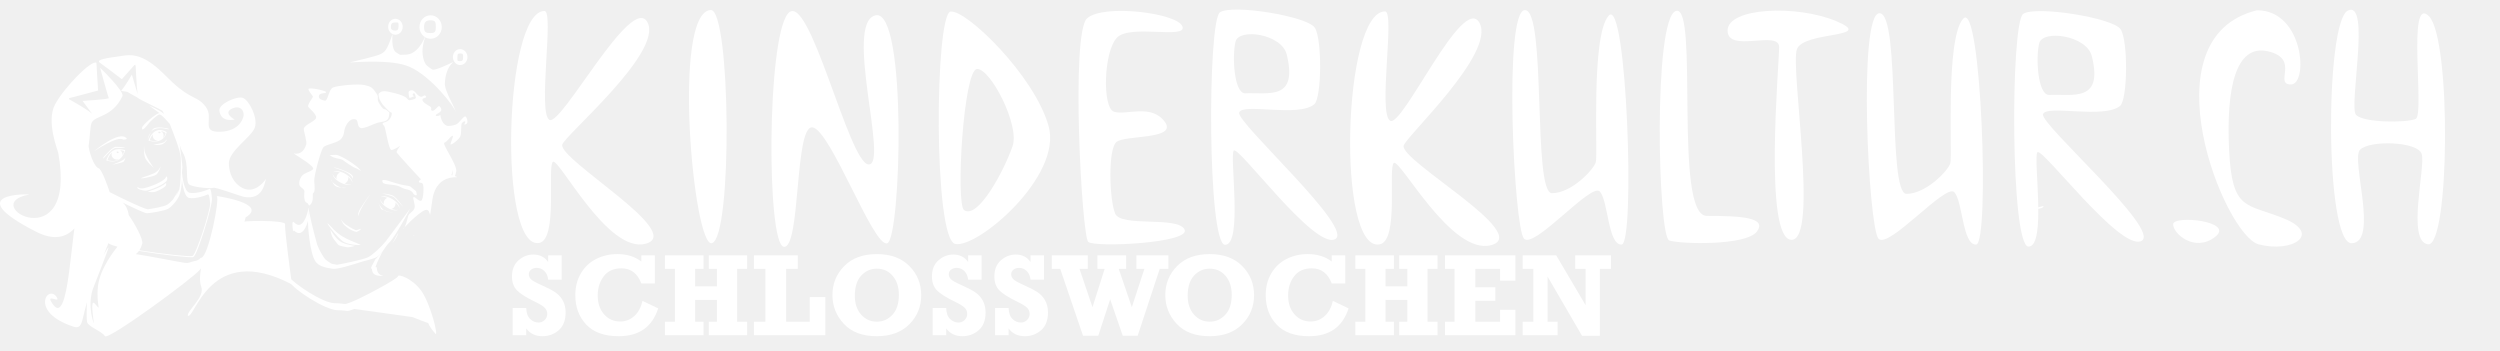
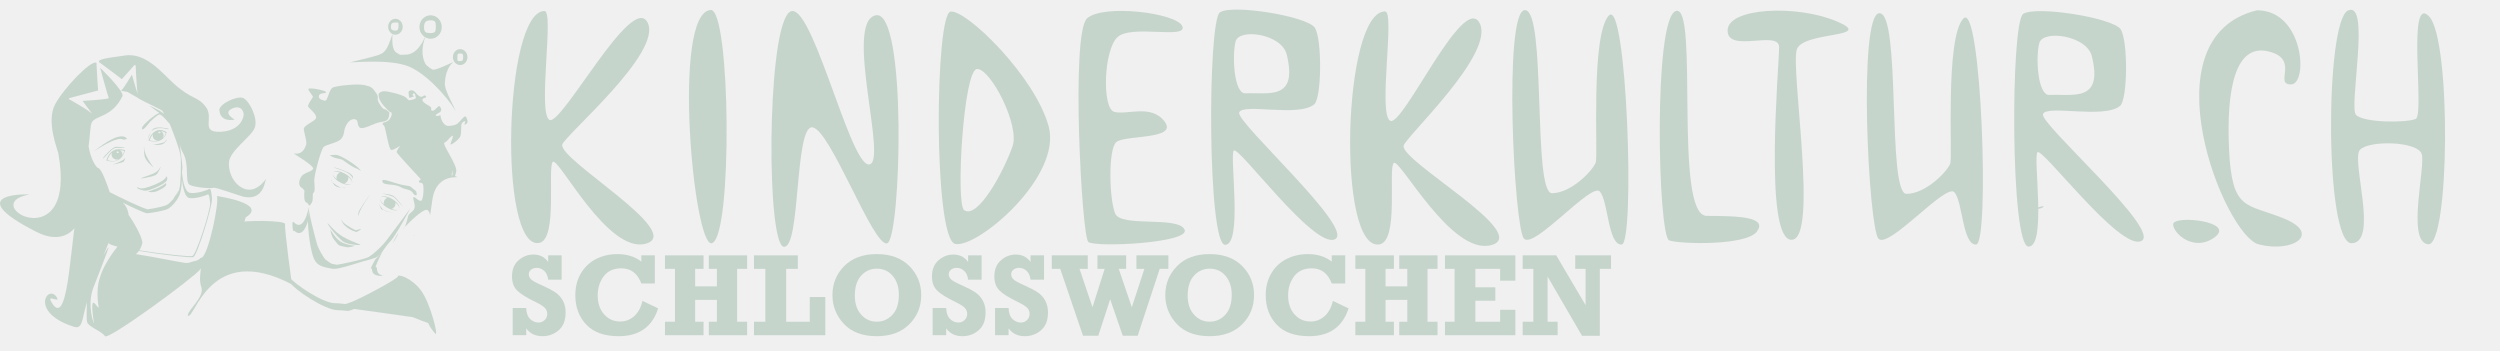
<svg xmlns="http://www.w3.org/2000/svg" id="Ebene_1" x="0px" y="0px" width="100%" viewBox="0 0 4251.971 595.281" xml:space="preserve">
-   <g fill="white">
+   <g fill="#c6d5cc">
    <rect fill="none" class="svg-header-bg" width="4251.971" height="595.281" />
    <path class="header-typeface" d="M496.497,483.741c0,0-13.132-95.12-11.582-102.388c1.55-7.27-74.83-6.636-80.114-2.666   c-4.992,3.75-65.008,68.492-70.764,81.441c16.066-19.496,0.863,7.324,8.326,27.894c6.222,17.129-23.55,39.411-23.025,48.791   C330.931,545.684,355.924,409.756,496.497,483.741z" />
    <path class="header-typeface" d="M230.833,108.246c-0.933-10.25,1.678,48.882,3.728,52.498   c-0.958-1.465-10.252-33.859-10.252-33.859s-11.493,19.881-18.327,27.649c-0.384,0.432,10.335,0.833,12.433,2.732   c1.374,1.23,15.474,8.363,17.768,10.342c-0.113-0.045-0.187-0.071-0.187-0.071s0.896,0.646,1.232,0.853   c3.322,2.101,36.819,18.194,38.428,19.644c1.491,1.349,4.328,7.058,2.186,4.909c-5.195-5.222-24.25-13.423-24.25-13.423   s8.284,5.825,17.5,12.72c-5.582,0.593-28.513,19.824-29.378,24.708c-1.969,11.11,13.236-9.565,13.236-9.565   s13.502-13.34,16.731-12.69c4.237,0.857,12.196,10.766,17.049,16.069c5.343,13.664,18.333,45.751,18.755,57.87   c0.438,12.318,0.238,44.823-2.571,52.899c-0.167,0.266-0.343,0.584-0.552,0.961c0.446-0.754,0.854-1.444,1.215-2.067   c-1.472,4.546-4.043,9.158-7.017,13.32c2.499-4.513,4.559-8.89,5.803-11.254c-2.594,4.444-6.471,10.966-10.051,16.653   c-3.665,4.219-7.396,7.519-10.082,9.073c-5.205,3.038-23.49,6.55-33.178,7.767c-11.05-2.658-44.844-19.271-64.484-29.205   c-4.208-12.613-13.609-39.399-19.281-40.868c-4.743-1.246-13.378-17.117-16.601-36.942c2.874-19.941,2.388-35.38,5.591-41.006   c6.773-11.949,34.667-8.388,52.189-44.734c2.306-8.902-38.18-48.013-38.18-48.013s13.309,49.355,14.879,51.74   c-4.375,2.407-44.731,4.661-44.731,4.661l17.705,23.92c-1.233-5.061-42.713-27.955-42.713-27.955l51.413-13.674   c0,0-2.96-44.099-2.796-47.213c-9.089-4.891-54.362,41.623-70.207,70.513c-15.88,28.959,4.482,78.5,5.279,82.942   c33.038,183.55-140.409,86.98-49.705,70.825c5.019-0.891-121.771-4.97,12.428,63.375c77.52,39.476,88.954-66.923,73.316-42.869   c-15.642,24.051-15.423,220.408-48.305,161.222c-6.989-12.578,16.309,3.729,9.785-6.986c-14.427-23.7-48.457,24.98,28.585,49.942   c19.875,6.437,11.175-22.138,33.54-70.597c2.907-16.622,26.183-72.729,26.017-72.218c-0.599,1.867,5.293,4.192,14.979,6.646   c-2.371,3.395-30.126,36.023-33.282,68.684c-3.159,32.661,7.459,43.134-4.672,28.706c-12.135-14.429,3.182,54.796-4.525,25.7   c-7.708-29.104-0.003-49.896,2.011-54.519c2.015-4.632,26.048-67.062,25.461-67.06c-4.528-0.029-32.446,65.354-34.53,70.156   c-2.081,4.803-4.063,48.558-2.074,56.637c2,8.072,25.468,15.689,30.266,23.915c4.792,8.225,152.707-100.436,162.19-113.657   c7.982-11.134,88.603-77.779,85.551-75.566c-10.703-6.577-12.45,1.541-8.377-12.719c39.546-24.016-49.201-36.384-49.201-36.384   c5.818,4.171-14.017,102.491-26.11,105.036c-0.545,0.114-1.033,0.231-1.519,0.35c-1.251,1.712-2.432,2.77-3.538,3   c-0.293,0.06-0.544,0.125-0.824,0.178c-0.682,0.63-1.346,1.036-1.977,1.171c-13.047,2.759-12.557,4.87-19.925,3.979   c-7.394-0.871-66.498-12.583-80.584-14.393c-0.948-0.119-1.992-0.29-3.082-0.481c2.064-1.579,3.818-3.45,5.264-5.475   c39.768,6.652,88.671,12.188,92.585,10.436c6.758-3.004,32.603-86.832,31.672-99.279c-0.925-12.454-2.389-18.067-4.703-16.456   c-2.325,1.606-22.383,8.812-33.354,6.413c-9.402-2.064-12.355-27.228-13.004-34.339c0.41-4.675,0.741-8.398,0.804-9.153   c0.216-2.351-4.345-36.578-4.345-36.578s-0.477-1.683-1.263-4.326l0.174,0.104c1.575,5.891,3.573,11.503,6.246,16.229   c11.713,20.748,2.726,50.151,11.674,54.675c8.952,4.521,36.509,6.586,40.118,4.969c3.604-1.607,46.65,14.384,51.809,15.355   c34.213,6.436,35.476-26.377,37.94-30.842c1.228-2.204-18.638,31.684-44.729,13.047c-15.838-11.312-18.641-29.736-18.641-39.142   c0-21.435,38.314-44.563,44.115-60.886c5.783-16.324-9.588-46.096-19.885-50.325c-10.282-4.232-41.477,10.228-40.387,21.126   c2.174,21.743,26.093,15.53,26.093,15.53s-22.055-11.495-3.102-19.258c11.568-4.742,18.327,2.483,18.327,11.182   c0,3.963-5.255,27.633-39.763,28.892c-34.525,1.261-10.124-23.073-24.541-42.249c-14.417-19.18-23.3-11.183-55.917-41.007   c-19.063-17.429-45.875-51.357-81.078-46.596c-35.212,4.768-47.373,6.947-44.422,11.498c3.689,2.385,38.522,28.884,38.522,28.884    M321.711,336.698c10.28,2.137,29.118-4.438,31.312-5.88c2.184-1.459,3.531,3.613,4.369,14.843   c0.836,11.247-23.634,87.007-29.987,89.729c-3.792,1.643-52.52-3.575-90.399-9.748c2.508-3.834,4.06-8.005,4.926-11.296   c1.881-7.144-11.88-32.768-23.241-48.863c0.047-0.408,0.07-0.793,0.024-1.106c-0.791-6.659-4.691-15.728-10.326-20   c9.772,5.022,37.377,18.386,41.61,18.312c5.569-0.088,29.805-4.153,35.787-7.5c5.973-3.354,17.505-15.512,20.576-26.719   c3.071-11.199,3.096-24.441,3.096-24.441S311.43,334.555,321.711,336.698z M308.32,306.672c0.253-2.936,0.543-6.148,0.81-9.212   C308.986,300.016,308.745,303.204,308.32,306.672z M176.356,321.958l-1.938-0.961l-0.223-0.39   c-0.005-0.017-0.013-0.026-0.015-0.047c0.063,0.03,0.109,0.059,0.172,0.1l0.057,0.175L176.356,321.958z" />
    <path class="header-typeface" d="M578.58,310.251c8.493,4.606,16.939,5.28,19.643,1.791   c-1.712,2.071-6.525,1.976-12.284,0.006c2.694-0.979,4.96-3.038,5.94-5.969c0.61-1.745,0.63-3.547,0.26-5.255   c4.996,3.975,7.728,8.191,6.493,10.72c0.021-0.012,0.042-0.038,0.052-0.062c2.142-4.182-3.381-11.494-12.33-16.35   c-8.954-4.862-17.96-5.411-20.111-1.227c0,0.017,0,0.04-0.021,0.052c1.338-2.434,6.209-2.499,12.138-0.559   c-2.559,1.013-4.681,3.013-5.625,5.819c-0.613,1.816-0.618,3.679-0.193,5.433c-4.466-3.601-7.062-7.376-6.516-9.902   C564.883,299.008,570.175,305.689,578.58,310.251z" />
    <path class="header-typeface" d="M159.652,257.502c0,0,39.988-27.353,49.942-20.049c0,0,6.288,0.067,6.09-1.761   C203.768,220.005,159.652,257.502,159.652,257.502z" />
    <path class="header-typeface" d="M283.419,224.776c0,0-9.239-6.703-18.307-2.168c-0.161,0.074-0.312,0.159-0.469,0.243   c-8.896,4.811-12.089,16.279-12.089,16.279s11.283,4.008,20.34-0.494c0.197-0.092,0.38-0.191,0.564-0.287   C282.314,233.597,283.419,224.776,283.419,224.776z M270.614,223.771c0.169-0.011,0.331,0.018,0.485,0.074   c0.087,0.03,0.166,0.091,0.249,0.14c0.043,0.031,0.096,0.054,0.136,0.093c0.113,0.087,0.202,0.192,0.282,0.312   c0.002,0.01,0.009,0.015,0.015,0.022c0.086,0.136,0.149,0.282,0.197,0.444c0.089-0.271,0.251-0.499,0.518-0.521   c0.345-0.017,0.663,0.322,0.686,0.755c0.036,0.448-0.25,0.826-0.578,0.858c-0.271,0.015-0.461-0.188-0.584-0.447l0,0   c-0.026,0.166-0.068,0.321-0.136,0.466c-0.008,0.009-0.013,0.017-0.016,0.028c-0.065,0.128-0.139,0.25-0.231,0.349   c-0.042,0.047-0.085,0.08-0.133,0.115c-0.071,0.06-0.141,0.13-0.227,0.172c-0.141,0.074-0.3,0.133-0.469,0.144   c-0.743,0.051-1.391-0.576-1.459-1.398C269.301,224.541,269.872,223.83,270.614,223.771z M276.763,235.307   c1.019-1.555,1.582-3.395,1.456-5.369c-0.203-3.179-2.133-5.823-4.834-7.208c4.778,0.642,8.363,3.418,8.363,3.418   S281.227,231.171,276.763,235.307z M254.56,238.602c0,0,1.583-5.66,5.658-10.312c-0.277,0.949-0.428,1.945-0.358,2.979   c0.304,4.656,4.237,8.164,8.989,8.213C261.744,241.139,254.56,238.602,254.56,238.602z" />
    <path class="header-typeface" d="M198.938,254.031c-0.185,0-0.359-0.028-0.546-0.013c-1.544,0.116-2.946,0.604-4.176,1.321   c-0.502,0.21-1.003,0.442-1.486,0.708c-8.881,4.821-11.928,16.854-11.928,16.854s11.357,4.217,20.23-0.605   c1.82-0.99,3.379-2.291,4.737-3.719c0.151-0.156,0.297-0.314,0.432-0.479c4.925-5.49,6.75-12.661,6.75-12.661   S206.138,252.919,198.938,254.031z M201.743,259.612c-0.262,0.023-0.455-0.165-0.579-0.411c-0.097,0.655-0.582,1.179-1.223,1.225   c-0.745,0.055-1.393-0.545-1.455-1.355c-0.059-0.797,0.494-1.5,1.242-1.559c0.641-0.046,1.193,0.409,1.387,1.044   c0.088-0.264,0.249-0.482,0.511-0.504c0.375-0.027,0.668,0.302,0.702,0.733C202.356,259.22,202.113,259.583,201.743,259.612z    M198.052,258.404c-0.057,0.222-0.232,0.376-0.401,0.349c-0.146-0.029-0.229-0.248-0.18-0.476c0.057-0.22,0.219-0.389,0.384-0.356   C198.017,257.956,198.087,258.175,198.052,258.404z M200.702,271.803c-7.887,4.291-17.939,0.564-17.939,0.564   s2.045-8.047,7.753-12.966c-0.552,1.231-0.85,2.572-0.744,3.985c0.359,4.801,4.782,8.383,9.915,8   c0.93-0.07,1.806-0.305,2.636-0.615C201.808,271.144,201.271,271.496,200.702,271.803z M204.106,255.422   c4.103,0.283,7.205,1.423,7.205,1.423s-0.928,3.596-3.24,7.448c0.153-0.738,0.248-1.498,0.186-2.283   C208.055,259.208,206.42,256.839,204.106,255.422z" />
    <path class="header-typeface" d="M246.359,267.101c2.322,7.694,15.129,18.179,15.129,18.179s-15.659-20.168-16.197-32.557   C244.751,240.348,244.032,259.398,246.359,267.101z" />
    <path class="header-typeface" d="M265.682,297.136c4.618-3.564,10.605-19.845,5.966-11.18   c-4.628,8.677-15.729,11.19-28.642,15.728C230.094,306.225,261.054,300.698,265.682,297.136z" />
    <path class="header-typeface" d="M233.757,318.652c-2.389,2.181,8.926,5.951,14.662,5.66   c5.765-0.285,33.055-10.941,35.567-17.979c1.456-4.062-0.407-8.564-1.971-4.633c-2.671,6.703-26.088,16.049-36.438,18.242   C235.216,322.131,235.204,317.325,233.757,318.652z" />
    <path class="header-typeface" d="M291.166,298.225c-0.096-0.015-0.134-0.037-0.207-0.049   c0.065,0.139,0.12,0.312,0.165,0.521C291.307,298.447,291.388,298.275,291.166,298.225z" />
    <path class="header-typeface" d="M281.844,311.582c-8.144,7.752-29.723,14.119-30.254,14.134   c-0.512,0.021,7.219,2.916,15.328-0.547c6.053-2.571,12.329-6.246,14.103-8.257C283.853,313.934,282.548,310.912,281.844,311.582z" />
    <path class="header-typeface" d="M212.211,269.37c-2.118,4.203-21.572,10.877-21.572,10.877s18.313-3.555,19.883-5.476   C212.09,272.869,214.323,265.177,212.211,269.37z" />
    <path class="header-typeface" d="M276.708,245.023c5.424-2.373,11.411-13.438,3.175-3.747   c-1.812,2.135-19.248,4.896-19.248,4.896S270.534,247.706,276.708,245.023z" />
    <path class="header-typeface" d="M176.073,267.342c-4.482,9.991,12.637-16.091,21.493-15.889   c30.477,0.699,6.074-2.051-0.485-1.752C190.518,249.999,176.073,267.342,176.073,267.342z" />
    <path class="header-typeface" d="M286.899,219.229c-3.001-1.73-20.418-4.211-25.729-0.536   c-1.47,1.023-2.896,2.918-4.19,5.108c3.889-4.091,10.313-6.861,21.012-5.486C283.247,219.559,289.174,220.538,286.899,219.229z" />
    <path class="header-typeface" d="M256.743,224.918c-3.729,3.914-5.022,9.095-5.56,12.805   C251.183,237.723,253.533,230.346,256.743,224.918z" />
    <path class="header-typeface" d="M658.671,353.256c8.315,4.942,16.731,5.948,19.541,2.559   c-1.773,2.009-6.586,1.717-12.278-0.481c2.744-0.866,5.082-2.835,6.186-5.726c0.652-1.719,0.737-3.521,0.438-5.232   c4.841,4.159,7.417,8.488,6.093,10.967c0.018-0.027,0.043-0.042,0.061-0.062c2.297-4.083-2.956-11.622-11.71-16.832   c-8.782-5.199-17.756-6.113-20.051-2.019c-0.017,0.022-0.011,0.061-0.017,0.07c1.413-2.381,6.27-2.241,12.108-0.086   c-2.568,0.92-4.766,2.833-5.818,5.598c-0.686,1.773-0.754,3.635-0.403,5.407c-4.319-3.771-6.769-7.651-6.124-10.142   C645.395,341.482,650.436,348.368,658.671,353.256z" />
    <path class="header-typeface" d="M611.781,356.575c-4.279,7.94-1.976,10.872-1.976,10.872s-0.721-6.624,14.998-29.719   C640.529,314.615,616.084,348.623,611.781,356.575z" />
    <path class="header-typeface" d="M613.787,389.555c0.905-1.545-6.905,2.771-9.252,1.771   c-5.483-2.314-12.021-6.447-16.993-9.846c-4.541-3.101-7.564-8.719-7.564-8.719s1.959,6.467,6.064,10.385   c4.64,4.438,11.753,9.603,20.905,11.457C605.727,393.979,611.712,393.052,613.787,389.555z" />
    <path class="header-typeface" d="M585.328,411.822c10.354,5.361,30.756,5.619,27.288,4.176   c-24.885-10.337-34.622-13.71-50.207-31.078C545.161,365.688,573.238,405.57,585.328,411.822z" />
    <path class="header-typeface" d="M561.82,390.223c0,0,0.917,10.918,6.779,17.822c9.11,10.729,3.85,8.723,21.397,12.456   c3.543,0.767,14.087-2.41,14.087-2.41s-12.217-0.991-22.526-5.772C571.23,407.557,561.82,390.223,561.82,390.223z" />
    <path class="header-typeface" d="M588.68,270.79c-8.464-4.871-14.781-7.511-17.382-7.418   c-2.586,0.089-10.583,0.429-10.583,0.429s4.812,4.006,10.521,5.089c5.708,1.095,10.78,2.243,12.459,3.701   c1.673,1.45,15.453,11.296,21.25,13.38c5.812,2.07,13.835,9.433,4.721-0.259C607.847,283.759,597.137,275.661,588.68,270.79z" />
    <path class="header-typeface" d="M681.297,318.207c9.751,5.805,16.891,2.089,22.334,11.958   c1.985,2.454,6.197,3.274,5.019-0.837c-1.169-4.146,0.671-3.189-5.229-7.512c-5.9-4.334-3.11-5.088-14.432-6.562   c-11.308-1.468-32.085-9.301-33.22-8.849c-1.149,0.441-7.366-2.491-5.036,3.406C653.059,315.699,670.848,312.018,681.297,318.207z" />
    <path class="header-typeface" d="M670.708,335.948c3.599,3.22,15.117,16.215,15.117,16.215s-11.163-16.095-17.279-19.265   c-6.142-3.145-19.062-3.883-19.062-3.883S667.133,332.702,670.708,335.948z" />
    <path class="header-typeface" d="M652.922,357.605c0.941,0.713,1.891,1.246,2.845,1.475   C687.643,366.553,663.904,361.204,652.922,357.605z" />
    <path class="header-typeface" d="M643.448,344.691c-0.592-1.221-0.942-1.89-0.942-1.89S642.852,343.548,643.448,344.691z" />
    <path class="header-typeface" d="M648.148,355.512c0.172,0.457,2.108,1.225,4.773,2.096   c-4.025-3.028-7.79-9.655-9.474-12.916C644.459,346.792,646.195,350.547,648.148,355.512z" />
    <path class="header-typeface" d="M600.372,304.125c0,0,0.582,7.042-0.123-3.331c-0.696-10.033-53.824-22.325-22.65-12.495   C586.556,291.126,596.969,295.797,600.372,304.125z" />
    <path class="header-typeface" d="M588.343,319.354c0,0-3.527,0.224-7.662-0.145   C586.009,320.859,588.343,319.354,588.343,319.354z" />
    <path class="header-typeface" d="M580.681,319.209c-2.21-0.682-4.92-1.895-8.215-4.001   c-3.826-2.446-5.993-4.327-7.224-5.752c0.769,1.75,2.003,3.882,4.081,5.998C571.697,317.868,576.495,318.835,580.681,319.209z" />
    <path class="header-typeface" d="M565.241,309.457c-0.974-2.234-1.175-3.84-1.175-3.84S562.846,306.673,565.241,309.457z" />
    <path class="header-typeface" d="M667.661,413.703c4.651-6.119,7.715-11.54,9.311-15.919   C678.562,393.391,673.332,402.643,667.661,413.703z" />
    <path class="header-typeface" d="M523.924,356.234c-0.032,0.168-0.062,0.688-0.074,1.449   C524.223,355.834,524.258,355.084,523.924,356.234z" />
    <path class="header-typeface" d="M638.291,441.24c-4.884,8.585-8.832,16.354-6.991,15.56   c4.174-1.801-4.718,13.761,20.854,12.396c-15.276-3.021-9.003-16.631-12.752-14.78c-2.468,1.199,4.813-14.306,11.48-27.312   C647.571,431.48,643.404,436.199,638.291,441.24z" />
    <path class="header-typeface" d="M499.981,378.064c-3.235-3.385-3.235,4.188-1.457,15.957   c0.306-1.832,1.054-2.396,2.41-1.18c13.522,12.312,21.208-10.549,22.759-17.025c0-0.616,0.021-1.051,0.068-1.188   c0.314-0.956,0.288-0.321-0.068,1.188c-0.104,8.067,3.162,54.749,12.754,68.65c5.421,7.857,14.183,10.343,29.55,12.743   c7.56,1.179,32.874-6.793,50.651-12.434c10.179-2.533,18.696-5.095,22.136-6.522c10.162-4.225,14.809-17.419,24.053-26.582   c10.399-10.318,34.833-56.951,34.833-56.951s-34.445,46.543-41.448,55.537c-6.985,8.971-21.792,22.726-29.604,26.994   c-7.808,4.266-52.547,13.316-53.748,13.036c-4.368-1.021-6.225-1.162-7.455-1.354c-0.905-0.29-1.752-0.613-2.555-0.958   c-0.965-0.577-2.331-1.548-4.823-3.263c-1.73-1.201-3.191-2.292-4.533-3.357c-2.922-3.32-4.99-7.237-7.578-11.496   c-2.071-3.406-4.209-7.979-6.296-13.178c-5.411-18.965-15.629-59.757-14.248-62.146c1.666-2.863-0.829-1.729-1.167,2.946   c-0.381-0.549,0.465,5.602,1.91,14.561c-1.432-6.506-2.279-11.712-2.279-14.354C522.284,365.516,514.44,393.118,499.981,378.064z" />
    <path class="header-typeface" d="M774.553,189.846c1.472-3.879-19.468-35.674-17.866-48.837   c1.521-27.628,13.933-34.319,14.076-35.331c0.095-0.048,0.095-0.072,0.018-0.091c0.037-0.292-0.068-0.124-0.138,0.026   c-0.906,0.125-30.254,15.026-35.066,12.689c-4.809-2.343-10.822-8-10.822-8s-12.783-16.064-1.607-46.971   c2.746,1.625,5.9,2.564,9.271,2.575c10.475,0.033,18.958-8.875,18.958-19.893c-0.013-11.01-8.509-19.978-18.981-20.014   c-10.489-0.031-18.982,8.875-18.977,19.889c0.01,7.315,3.763,13.707,9.356,17.204c-2.691,5.678-13.129,30.188-33.648,29.899   c-9.766-0.136-6.17,2.079-15.324-3.839c-9.16-5.915-5.947-29.946-6.318-30.909c0.045-0.065,0.034-0.112-0.04-0.077   c0-0.015,0.025-0.129,0.07-0.305c1.537,0.758,3.239,1.201,5.029,1.205c6.84,0.025,12.369-6.022,12.359-13.507   c0-7.485-5.534-13.568-12.37-13.592c-6.84-0.021-12.368,6.025-12.368,13.513c0.012,5.495,3.011,10.218,7.305,12.358   c-0.047,0.146-0.086,0.274-0.132,0.43c-9.134,27.953-13.229,30.763-21.622,34.437c-8.392,3.679-51.393,13.432-50.745,13.432   c10.361-0.039,69.904-5.757,100.708,7.128C733.718,129.206,775.896,185.511,774.553,189.846z M768.721,107.537l-21.716,21.251   c-0.019-0.007-0.024-0.03-0.024-0.03L768.721,107.537z M721.24,46.227c-0.007-8.603,3.111-11.711,11.017-11.685   c7.913,0.028,9.005,2.418,9.011,11.017c0.017,8.599-1.438,10.705-9.346,10.682C724.015,56.212,721.249,54.818,721.24,46.227z    M722.223,65.001l-14.673,35.381c-0.023-0.013-0.05-0.027-0.07-0.036L722.223,65.001z M664.834,45.559   c-0.012-6.301,3.127-7.363,8.007-7.343c4.877,0.015,5.017-0.292,5.013,6.008c0.004,6.298-1.618,9.063-9.349,7.343   C665.562,49.703,664.834,50.059,664.834,45.559z M659.271,87.604l7.388-26.693C666.659,60.909,659.275,87.604,659.271,87.604z" />
    <path class="header-typeface" d="M782.678,110.642c6.816,0.022,12.352-6.029,12.354-13.511   c-0.006-7.483-5.542-13.567-12.38-13.589c-6.836-0.025-12.37,6.029-12.361,13.51C770.289,104.532,775.83,110.615,782.678,110.642z    M782.992,90.952c4.568,0.018,4.68,1.186,4.675,6.679c0.015,5.487-1.439,6.356-6.002,6.341c-4.573-0.017-3.687-1.186-3.674-6.673   C777.979,91.805,778.428,90.939,782.992,90.952z" />
    <path class="header-typeface" d="M558.179,170.46C558.389,170.057,558.401,169.976,558.179,170.46L558.179,170.46z" />
    <path class="header-typeface" d="M532.206,164.838c-0.567,1.829-10.141,13.627-7.799,17.03   c2.34,3.403,14.164,12.174,13.224,18.326c-0.946,6.147-19.379,11.455-20.931,18.722c-0.382,4.319,5.803,21.74,4.085,26.88   c-1.703,5.133-5.985,17.967-21.184,15.163c1.161,1.704,37.57,22.243,32.686,26.9c-4.889,4.65-8.75,4.227-15.414,8.293   c-6.681,4.073-11.594,17.668-4.614,22.515c6.983,4.851,5.438,7.466,5.438,7.466s-1.898,16.59,3.452,18.344   c5.361,1.748,2.423,9.109,7.843,2.275c5.418-6.838,1.156-17.253,4.181-18.913c3.006-1.649,1.902-11.935,1.288-20.121   c-0.609-8.179,10.848-51.232,15.299-56.926c4.458-5.696,24.914-7.218,30.949-15.182c6.038-7.959,2.971-11.664,7.477-21.297   c4.52-9.633,11.242-12.994,16.607-11.248c5.357,1.749,1.907,11.659,8.048,14.421c6.129,2.762,23.799-8.205,33.448-9.636   c9.668-1.437,14.097-2.835,15.271-10.435c1.173-7.596,1.328-5.46-3.514-9.75c-4.853-4.288-4.025,2.083-11.89-9.845   c-7.868-11.933,0.3-10.034-6.341-19.555c-6.635-9.52-8.135-10.838-19.829-13.543c-11.713-2.706-45.634,0.888-53.419,3.974   c-7.786,3.08-8.678,23.888-14.365,22.52c-5.676-1.365-11.045-3.106-9.699-8.572c1.342-5.463,12.678-3.092,12.114-5.91   c-0.567-2.819-27.821-8.299-29.715-5.651C523.005,153.722,532.771,163.01,532.206,164.838z" />
    <path class="header-typeface" d="M762.55,214.221c-5.39,0.221-12.194-6.604-13.6-18.658   c-5.147,3.424-12.618,1.474-3.709-2.944c8.919-4.413,4.333-9.796,2.253-11.966c-2.085-2.166-8.066,8.825-12.347,7.715   c-4.26-1.116,0.734-4.346-3.663-7.241c-4.391-2.892-12.722-6.92-13.032-11.187c-0.318-4.271,8.692-2.613,5.787-6.511   c-2.903-3.894-4.984,3.409-10.44,0.418c-5.441-2.993-5.665-6.015-9.72-8.931c-4.05-2.919-9.462-0.725-9.226,2.473   c0.237,3.202,0.535,9.617,2.407,9.119c1.89-0.499,7.457-3.059,7.457-3.059s-4.437-0.923-2.38-3.756   c2.064-2.837,4.071,0.771,4.06,2.913c-0.021,2.15,4.01,4.71-4.386,6.76c-8.393,2.062-6.36,1.194-11.418-3.435   c-5.056-4.634-31.158-11.098-37.415-10.811c-6.255,0.291-7.61,3.072-8.767,3.869c-1.162,0.807-0.016,6.977,0.659,8.894   c0.651,1.92,5.084,9.812,7.878,12.289c2.797,2.473,8.795,10.429,11.977,10.908c3.167,0.479,0.508,9.26-3.558,13.139   c-4.078,3.877-9.654,3.756-10.414,5.42c-0.749,1.67,0.166,2.133,2.421,4.47c2.271,2.334,7.532,40.216,12.124,40.946   c4.589,0.729,17.106-9.141,14.534-6.09c-2.562,3.049-5.342,7.906-5.54,9.716c-0.228,1.808,41.426,46.266,41.426,46.266   s-4.827,2.861-3.104,4.878c1.726,2.021,3.655-0.097,6.133,2.766c2.473,2.854,1.517,27.427-2.737,28.819   c-4.265,1.386-9.748-6.792-12.67-6.217c-2.916,0.578,3.526,12.257,1.404,18.854c-2.132,6.602-9.337,8.033-10.841,13.684   c-1.494,5.654-4.345,18.924-8.155,21.709c-3.802,2.785,24.385-27.379,37.062-32.142c12.678-4.754,4.976,31.05,12.475-18.146   c7.512-49.19,52.631-34.129,40.194-38.926c-0.675-0.263-1.312-0.484-1.937-0.701c1.023-2.917,1.808-5.644,2.229-7.98   c1.968-11.056-24.956-47.14-20.047-48.934c4.939-1.803,7.944-8.281,12.771-11.321c4.833-3.041-2.791,11.652-2.435,14.128   c0.359,2.476,14.729-8.249,16.749-13.762c2.042-5.519,0.836-19.381,2.243-21.626c1.387-2.25,4.043-4.058,5.651-3.642   c1.604,0.417-1.099,4.016-1.018,5.086c0.071,1.061,1.597,0.413,4.08-1.38c2.482-1.792,0.248-10.745-2.293-11.987   c-2.52-1.244-8.968,8.354-13.068,11.701C774.491,213.151,767.93,213.996,762.55,214.221z M702.659,401.044   c0.648,0.354,1.505-0.364,2.485-1.765 M769.426,298.258c-0.572-0.128-1.104-0.244-1.608-0.335c1.465-4.573,1.849-8.672,1.849-8.672   S770.307,291.577,769.426,298.258z" />
    <path class="header-typeface" d="M926.107,18.679c16.593,0-11.847,173.109,8.24,185.147   c20.091,12.065,140.256-216.86,166.976-165.701c26.731,51.169-142.101,193.149-145.063,207.958   c-5.246,26.155,209.471,149.672,142.149,168.362c-64.887,18.033-148.757-148.2-158.179-139.092   c-9.438,9.096,8.761,131.618-22.982,137.786C847.183,426.734,857.168,18.679,926.107,18.679z" />
    <path class="header-typeface" d="M1208.787,17.019c33.827-1.893,37.593,386.67,2.002,396.594   C1179.694,422.27,1142.312,20.726,1208.787,17.019z" />
    <path class="header-typeface" d="M1339.848,23.461c35.893-45.486,103.825,256.234,137.78,256.234   c33.966,0-42.742-241.033,11.479-253.637c54.204-12.587,43.463,380.608,19.815,387.774   c-23.626,7.146-96.361-193.438-127.097-197.221c-30.74-3.758-19.802,206.971-48.784,203.092   C1304.064,415.768,1303.955,68.981,1339.848,23.461z" />
    <path class="header-typeface" d="M1783.402,214.303c-24.094-85.84-139.646-197.663-166.527-194.644   c-26.878,3.041-29.689,387.396,7.843,395.235C1662.229,422.723,1807.467,300.089,1783.402,214.303z M1722.248,248.378   c-15.131,43.48-59.25,124.985-82.476,109.041c-14.536-9.921-1.18-239.684,22.047-240.099   C1685.062,116.932,1734.463,213.198,1722.248,248.378z" />
    <path class="header-typeface" d="M1848.788,31.287c27.761-25.074,153.276-9.197,162.167,13.47   c8.889,22.687-87.202-3.742-110.575,18.625c-23.36,22.371-26.125,120.092-5.673,126.664c20.461,6.61,63.244-14.159,86.236,16.959   c23.002,31.125-68.381,22.062-82.458,34.783c-14.064,12.735-11.751,97.36-1.889,121.329c9.855,23.962,105.741,3.885,117.978,27.048   c12.238,23.146-152.579,31.208-163.68,21.259C1839.804,401.441,1821.036,56.36,1848.788,31.287z" />
    <path class="header-typeface" d="M2107.561,191.537c4.901-17.009,101.215,8.621,127.884-14.283   c12.548-11.462,13.34-110.492,0.841-130.04c-12.529-19.507-140.146-40.413-161.393-26.282   c-21.246,14.135-21.399,395.434,8.759,395.434c30.153,0,7.571-150.137,14.649-160.2c7.08-10.11,136.596,167.654,172.098,150.775   C2305.914,390.061,2102.659,208.519,2107.561,191.537z M2101.456,70.596c5.912-23.148,78.414-13.042,87.004,22.171   c19.302,79.023-31.244,64.15-70.993,65.947C2098.694,158.206,2095.333,94.526,2101.456,70.596z" />
    <path class="header-typeface" d="M2850.607,18.561c39.271-11.044-4.814,348.608,52.279,348.608   c57.071,0,103.313,2.384,85.203,26.667c-18.126,24.331-129.912,21.521-149.104,15.119   C2819.771,402.568,2811.373,29.594,2850.607,18.561z" />
    <path class="header-typeface" d="M2938.273,51.987c-0.045-39.038,117.418-44.51,185.379-15.778   c67.951,28.708-55.778,16.512-67.47,47.401c-11.682,30.902,37.856,325.519-9.456,324.246   c-47.331-1.28-20.781-297.944-20.808-327.753C3025.883,50.3,2938.302,91.031,2938.273,51.987z" />
    <path class="header-typeface" d="M3838.633,17.485c-190.899,46.453-55.039,383.078,2.851,398.123   c57.878,15.05,107.508-17.633,43.214-43.888c-64.283-26.27-88.445-12.001-93.48-116.688c-5.032-104.71,11-180.621,66.26-167.746   c55.242,12.93,9.133,56.337,38.926,56.337C3926.191,143.621,3918.742,17.485,3838.633,17.485z" />
    <path class="header-typeface" d="M3999.893,413.73c46.207-1.92-1.771-142.213,13.885-158.904   c15.611-16.7,97.951-14.623,104.994,7.016c7.021,21.616-26.127,148.717,10.688,153.651c36.838,4.946,39.997-348.489,1.83-387.763   c-38.175-39.27-7.056,167.656-22.677,174.51c-15.648,6.87-89.061,6.755-101.602-7.005   c-12.498-13.763,25.455-195.509-13.638-177.339C3954.29,36.093,3953.662,415.664,3999.893,413.73z" />
    <path class="header-typeface" d="M2355.716,19.411c17.37,0-12.413,173.859,8.63,185.974   c21.021,12.099,123.998-217.847,151.957-166.456c27.987,51.415-125.922,194.035-129.023,208.875   c-5.473,26.275,219.297,150.333,148.814,169.141c-67.927,18.087-155.718-148.869-165.585-139.706   c-9.878,9.103,9.157,132.192-24.063,138.358C2273.088,429.281,2283.551,19.411,2355.716,19.411z" />
    <path class="header-typeface" d="M3474.668,194.307c4.996-17.004,103.855,8.641,131.229-14.274   c12.89-11.477,13.693-110.64,0.891-130.203c-12.881-19.525-143.868-40.454-165.67-26.301   c-21.795,14.129-21.961,395.882,8.98,395.882c30.945,0,7.766-150.315,15.036-160.382c7.285-10.124,140.216,167.848,176.655,150.944   C3678.243,393.078,3469.624,211.305,3474.668,194.307z M3468.39,73.255c6.075-23.164,80.47-13.075,89.312,22.171   c19.8,79.151-32.067,64.255-72.884,66.047C3465.562,160.958,3462.102,97.208,3468.39,73.255z" />
    <path class="header-typeface" d="M602.652,525.472c-15.335,5.689-7.355,2.497-28.616,2.139   c-21.263-0.359-73.853-34.745-81.72-48.45c-1.312-2.297-2.486-5.978-3.511-10.491c14.512,16.491,60.454,46.573,80.156,46.971   c21.746,0.444,13.586,3.814,29.255-2.176c15.675-5.984,78.957-39.465,78.647-43.577c-0.303-4.109,22.657,2.257,38.977,23.808   c16.303,21.526,30.782,80.998,24.456,73.659c-24.151-28.03,5.53-9.495-38.145-27.921" />
    <path class="header-typeface" d="M2593.625,17.195c36.898,0,12.734,311.38,45.929,311.38   c33.162,0,70.695-39.857,74.543-52.686c3.903-12.831-8.759-215.067,21.975-249.282c30.747-34.202,45.325,388.42,21.944,389.338   c-23.389,0.931-22.582-74.125-37.021-90.207c-14.437-16.084-112.132,98.957-129.108,80.076   C2574.947,386.926,2556.729,17.195,2593.625,17.195z" />
    <path class="header-typeface" d="M3196.588,22.458c36.912,0,12.736,307.251,45.934,307.251   c33.159,0,70.694-39.302,74.553-51.977c3.891-12.667-8.771-212.237,21.969-245.984c30.729-33.761,45.319,383.287,21.936,384.197   c-23.389,0.914-22.584-73.154-37.021-89.026c-14.438-15.866-112.132,97.655-129.081,79.032   C3177.91,387.305,3159.689,22.458,3196.588,22.458z" />
    <path class="header-typeface" d="M110.146,159.644c-4.114,0-7.454,2.994-7.454,6.684c0,3.693,3.339,6.683,7.454,6.683   c4.121,0,7.458-2.99,7.458-6.683C117.604,162.637,114.266,159.644,110.146,159.644z M110.532,171.259   c-2.626,0-4.754-1.912-4.754-4.267c0-2.353,2.128-4.262,4.754-4.262c2.629,0,4.757,1.909,4.757,4.262   C115.29,169.347,113.161,171.259,110.532,171.259z" />
    <path class="header-typeface" d="M232.852,98.139c-4.116,0-7.453,2.993-7.453,6.685c0,3.69,3.337,6.684,7.453,6.684   c4.118,0,7.455-2.994,7.455-6.684C240.307,101.131,236.97,98.139,232.852,98.139z M233.235,109.754   c-2.626,0-4.756-1.91-4.756-4.267c0-2.354,2.13-4.266,4.756-4.266s4.758,1.911,4.758,4.266   C237.994,107.844,235.863,109.754,233.235,109.754z" />
    <path class="schlosswochen-header-typeface-spez" d="M3460.105,354.27c1.925,1.513,7.946,1,10.848,0c2.893-1.006,3.85-1.263,4.814-4.028" />
    <path class="header-typeface" d="M3696.051,381.477c0-16.086,106.103-5.362,71.377,21.447   C3732.704,429.734,3696.051,397.562,3696.051,381.477z" />
    <g>
      <path class="schlosswochen-header-typeface" d="M871.958,570.141v-46.289h23.047c0.259,8.464,2.474,14.697,6.641,18.701    c4.166,4.004,8.919,6.006,14.258,6.006c4.166,0,7.681-1.448,10.547-4.346c2.864-2.896,4.297-6.299,4.297-10.205    c0-4.166-1.401-7.666-4.199-10.498c-2.8-2.832-7.916-6.058-15.349-9.677c-15.715-7.562-26.379-14.247-31.993-20.052    s-8.42-13.631-8.42-23.479c0-11.869,3.711-21.065,11.133-27.587s15.853-9.782,25.293-9.782c10.806,0,19.173,4.216,25.098,12.646    v-11.279h22.949v41.309H932.31c-0.717-6.38-2.915-11.312-6.592-14.795c-3.679-3.482-7.959-5.225-12.842-5.225    c-3.776,0-6.967,1.01-9.57,3.027c-2.604,2.019-3.906,4.655-3.906,7.91c0,2.8,1.074,5.453,3.223,7.959    c2.148,2.507,8.437,6.06,18.864,10.658c10.038,4.471,17.737,8.513,23.102,12.129c5.363,3.617,9.605,8.309,12.727,14.075    c3.121,5.768,4.682,12.43,4.682,19.987c0,13.425-3.906,23.524-11.719,30.301s-17.058,10.164-27.734,10.164    c-11.914,0-21.094-4.41-27.539-13.232v11.572H871.958z" />
      <path class="schlosswochen-header-typeface" d="M1090.806,434.301h22.949v47.852h-22.949c-6.511-17.188-17.807-25.781-33.887-25.781    c-13.281,0-23.325,4.525-30.127,13.574c-6.804,9.05-10.205,19.89-10.205,32.52c0,13.217,3.597,23.91,10.791,32.08    c7.193,8.171,16.357,12.256,27.49,12.256c9.114,0,17.09-3.092,23.926-9.277c6.836-6.185,11.458-14.778,13.867-25.781    l26.758,12.744c-10.156,31.543-32.52,47.314-67.09,47.314c-24.414,0-42.822-6.575-55.225-19.727    c-12.402-13.15-18.604-29.785-18.604-49.902c0-14.322,3.223-26.855,9.668-37.598s15.12-18.831,26.025-24.268    c10.904-5.436,22.867-8.154,35.889-8.154c16.211,0,29.785,4.232,40.723,12.695V434.301z" />
      <path class="schlosswochen-header-typeface" d="M1130.942,570.141v-22.949h16.992V457.25h-16.992v-22.949h65.625v22.949h-14.258v29.785h37.012V457.25    h-13.77v-22.949h65.137v22.949h-16.992v89.941h16.992v22.949h-65.137v-22.949h13.77v-37.109h-37.012v37.109h14.258v22.949    H1130.942z" />
      <path class="schlosswochen-header-typeface" d="M1282.31,570.141v-22.949h19.434V457.25h-19.434v-22.949h74.609v22.949h-19.824v89.941h40.137v-41.992    h26.465v64.941H1282.31z" />
      <path class="schlosswochen-header-typeface" d="M1491.294,432.152c23.438,0,41.878,6.771,55.322,20.312c13.443,13.542,20.166,30.046,20.166,49.512    c0,19.531-6.738,36.052-20.215,49.561c-13.477,13.51-31.901,20.264-55.273,20.264c-24.284,0-42.937-6.949-55.957-20.85    c-13.021-13.899-19.531-30.225-19.531-48.975c0-19.4,6.689-35.889,20.068-49.463S1467.726,432.152,1491.294,432.152z     M1491.294,456.957c-10.417,0-19.255,3.906-26.514,11.719c-7.26,7.812-10.889,19.271-10.889,34.375    c0,13.347,3.58,24.023,10.742,32.031c7.161,8.008,16.048,12.012,26.66,12.012c10.416,0,19.271-3.922,26.562-11.768    c7.291-7.845,10.938-19.156,10.938-33.936c0-13.216-3.483-23.926-10.449-32.129    C1511.378,461.059,1502.361,456.957,1491.294,456.957z" />
      <path class="schlosswochen-header-typeface" d="M1586.216,570.141v-46.289h23.047c0.26,8.464,2.474,14.697,6.641,18.701    c4.166,4.004,8.919,6.006,14.258,6.006c4.166,0,7.682-1.448,10.547-4.346c2.864-2.896,4.297-6.299,4.297-10.205    c0-4.166-1.4-7.666-4.199-10.498c-2.8-2.832-7.916-6.058-15.349-9.677c-15.715-7.562-26.38-14.247-31.993-20.052    c-5.614-5.805-8.42-13.631-8.42-23.479c0-11.869,3.711-21.065,11.133-27.587s15.853-9.782,25.293-9.782    c10.807,0,19.173,4.216,25.098,12.646v-11.279h22.949v41.309h-22.949c-0.717-6.38-2.914-11.312-6.592-14.795    c-3.679-3.482-7.959-5.225-12.842-5.225c-3.776,0-6.967,1.01-9.57,3.027c-2.604,2.019-3.906,4.655-3.906,7.91    c0,2.8,1.074,5.453,3.223,7.959c2.148,2.507,8.437,6.06,18.864,10.658c10.037,4.471,17.737,8.513,23.102,12.129    c5.364,3.617,9.605,8.309,12.728,14.075c3.121,5.768,4.682,12.43,4.682,19.987c0,13.425-3.906,23.524-11.719,30.301    s-17.058,10.164-27.734,10.164c-11.914,0-21.094-4.41-27.539-13.232v11.572H1586.216z" />
      <path class="schlosswochen-header-typeface" d="M1692.368,570.141v-46.289h23.047c0.26,8.464,2.474,14.697,6.641,18.701    c4.166,4.004,8.919,6.006,14.258,6.006c4.166,0,7.682-1.448,10.547-4.346c2.864-2.896,4.297-6.299,4.297-10.205    c0-4.166-1.4-7.666-4.199-10.498c-2.8-2.832-7.916-6.058-15.349-9.677c-15.715-7.562-26.38-14.247-31.993-20.052    c-5.614-5.805-8.42-13.631-8.42-23.479c0-11.869,3.711-21.065,11.133-27.587s15.853-9.782,25.293-9.782    c10.807,0,19.173,4.216,25.098,12.646v-11.279h22.949v41.309h-22.949c-0.717-6.38-2.914-11.312-6.592-14.795    c-3.679-3.482-7.959-5.225-12.842-5.225c-3.776,0-6.967,1.01-9.57,3.027c-2.604,2.019-3.906,4.655-3.906,7.91    c0,2.8,1.074,5.453,3.223,7.959c2.148,2.507,8.437,6.06,18.864,10.658c10.037,4.471,17.737,8.513,23.102,12.129    c5.364,3.617,9.605,8.309,12.728,14.075c3.121,5.768,4.682,12.43,4.682,19.987c0,13.425-3.906,23.524-11.719,30.301    s-17.058,10.164-27.734,10.164c-11.914,0-21.094-4.41-27.539-13.232v11.572H1692.368z" />
      <path class="schlosswochen-header-typeface" d="M1841.978,571.02l-38.77-113.77h-14.355v-22.949h61.23v22.949h-14.062l22.07,65.234l20.703-65.234h-12.305    v-22.949h48.828v22.949h-12.598l22.266,65.234l21.387-65.234h-13.574v-22.949h54.395v22.949h-14.746l-37.5,113.77h-25.391    l-21.387-62.012l-20.215,62.012H1841.978z" />
      <path class="schlosswochen-header-typeface" d="M2057.407,432.152c23.438,0,41.878,6.771,55.322,20.312c13.443,13.542,20.166,30.046,20.166,49.512    c0,19.531-6.738,36.052-20.215,49.561c-13.477,13.51-31.901,20.264-55.273,20.264c-24.284,0-42.937-6.949-55.957-20.85    c-13.021-13.899-19.531-30.225-19.531-48.975c0-19.4,6.689-35.889,20.068-49.463S2033.839,432.152,2057.407,432.152z     M2057.407,456.957c-10.417,0-19.255,3.906-26.514,11.719c-7.26,7.812-10.889,19.271-10.889,34.375    c0,13.347,3.58,24.023,10.742,32.031c7.161,8.008,16.048,12.012,26.66,12.012c10.416,0,19.271-3.922,26.562-11.768    c7.291-7.845,10.938-19.156,10.938-33.936c0-13.216-3.483-23.926-10.449-32.129    C2077.491,461.059,2068.475,456.957,2057.407,456.957z" />
      <path class="schlosswochen-header-typeface" d="M2265.024,434.301h22.949v47.852h-22.949c-6.511-17.188-17.807-25.781-33.887-25.781    c-13.281,0-23.324,4.525-30.127,13.574c-6.804,9.05-10.205,19.89-10.205,32.52c0,13.217,3.597,23.91,10.791,32.08    c7.193,8.171,16.357,12.256,27.49,12.256c9.114,0,17.09-3.092,23.926-9.277c6.836-6.185,11.458-14.778,13.867-25.781    l26.758,12.744c-10.156,31.543-32.52,47.314-67.09,47.314c-24.414,0-42.822-6.575-55.225-19.727    c-12.402-13.15-18.604-29.785-18.604-49.902c0-14.322,3.223-26.855,9.668-37.598s15.12-18.831,26.025-24.268    c10.904-5.436,22.867-8.154,35.889-8.154c16.211,0,29.785,4.232,40.723,12.695V434.301z" />
      <path class="schlosswochen-header-typeface" d="M2305.161,570.141v-22.949h16.992V457.25h-16.992v-22.949h65.625v22.949h-14.258v29.785h37.012V457.25    h-13.77v-22.949h65.137v22.949h-16.992v89.941h16.992v22.949h-65.137v-22.949h13.77v-37.109h-37.012v37.109h14.258v22.949    H2305.161z" />
      <path class="schlosswochen-header-typeface" d="M2457.603,570.141v-22.949h16.309V457.25h-16.309v-22.949h119.727v43.066h-25.977V457.25h-42.09v31.348    h33.984v22.949h-33.984v35.645h42.09v-20.312h25.977v43.262H2457.603z" />
      <path class="schlosswochen-header-typeface" d="M2589.731,570.141v-22.949h18.164V457.25h-18.164v-22.949h57.059l49.973,84.705V457.25h-17.676v-22.949    h60.938v22.949h-19.043v113.867h-30.273l-58.594-100.684v76.758h17.09v22.949H2589.731z" />
    </g>
  </g>
</svg>
